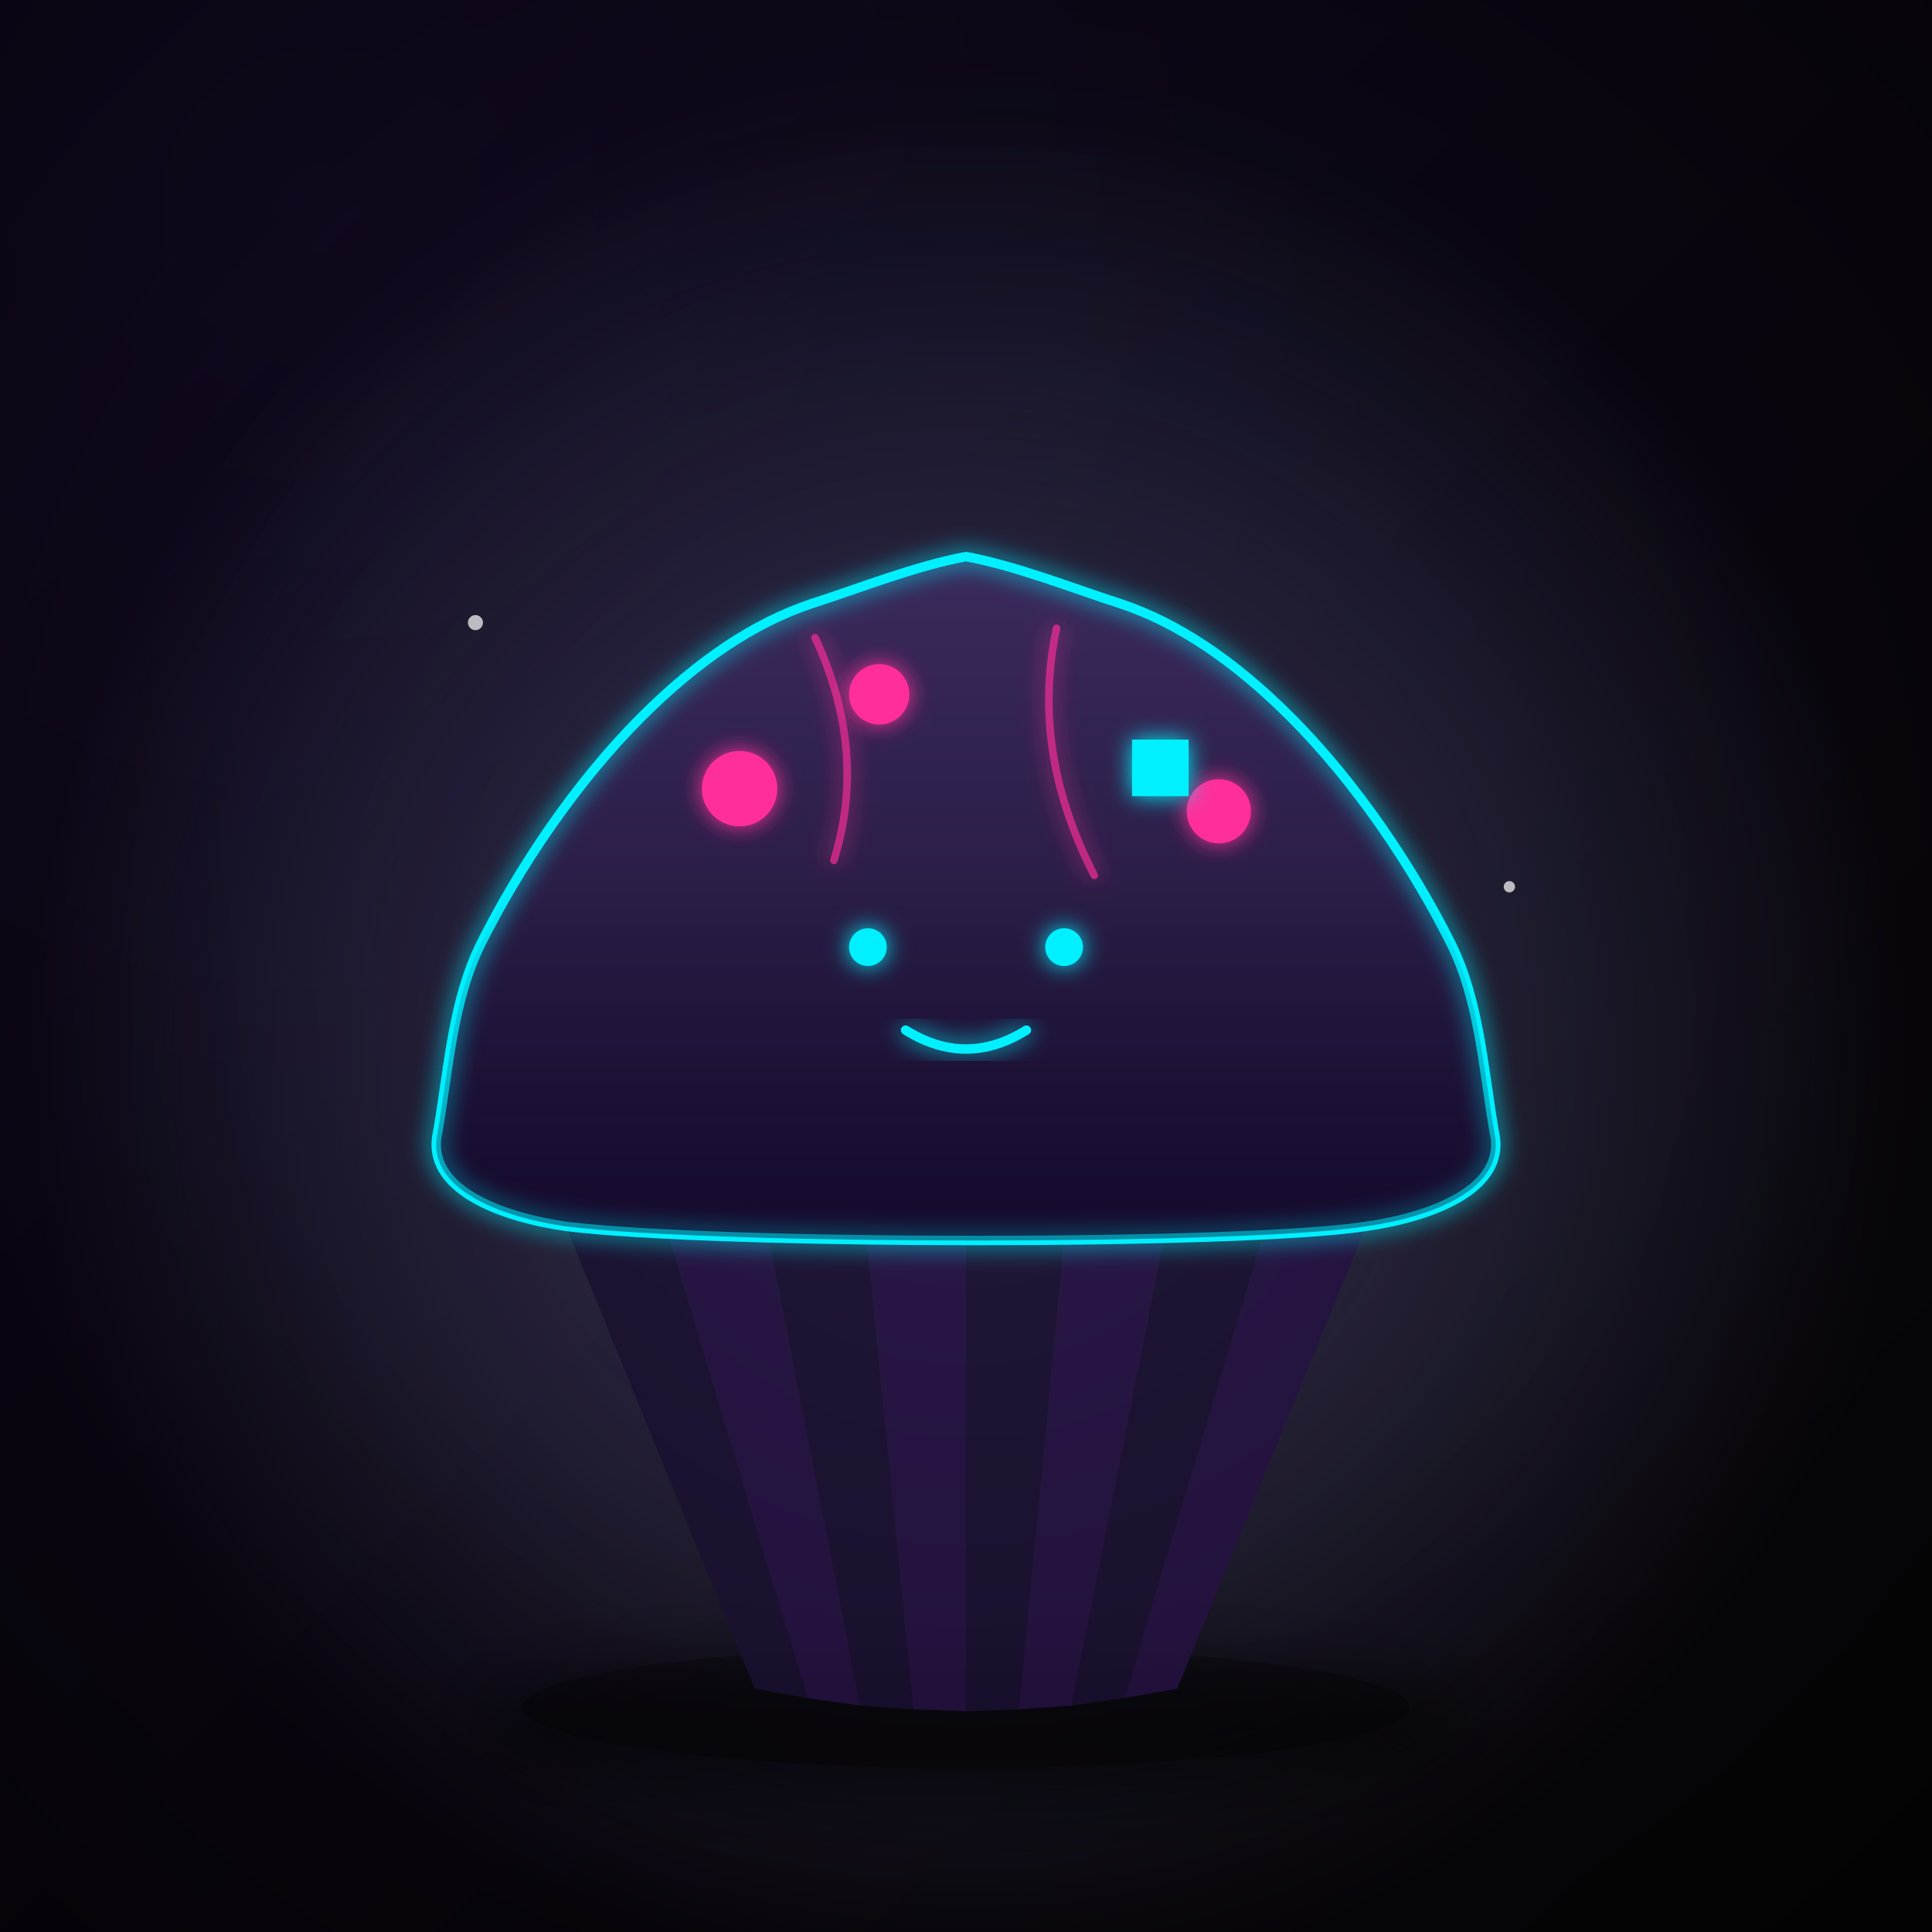
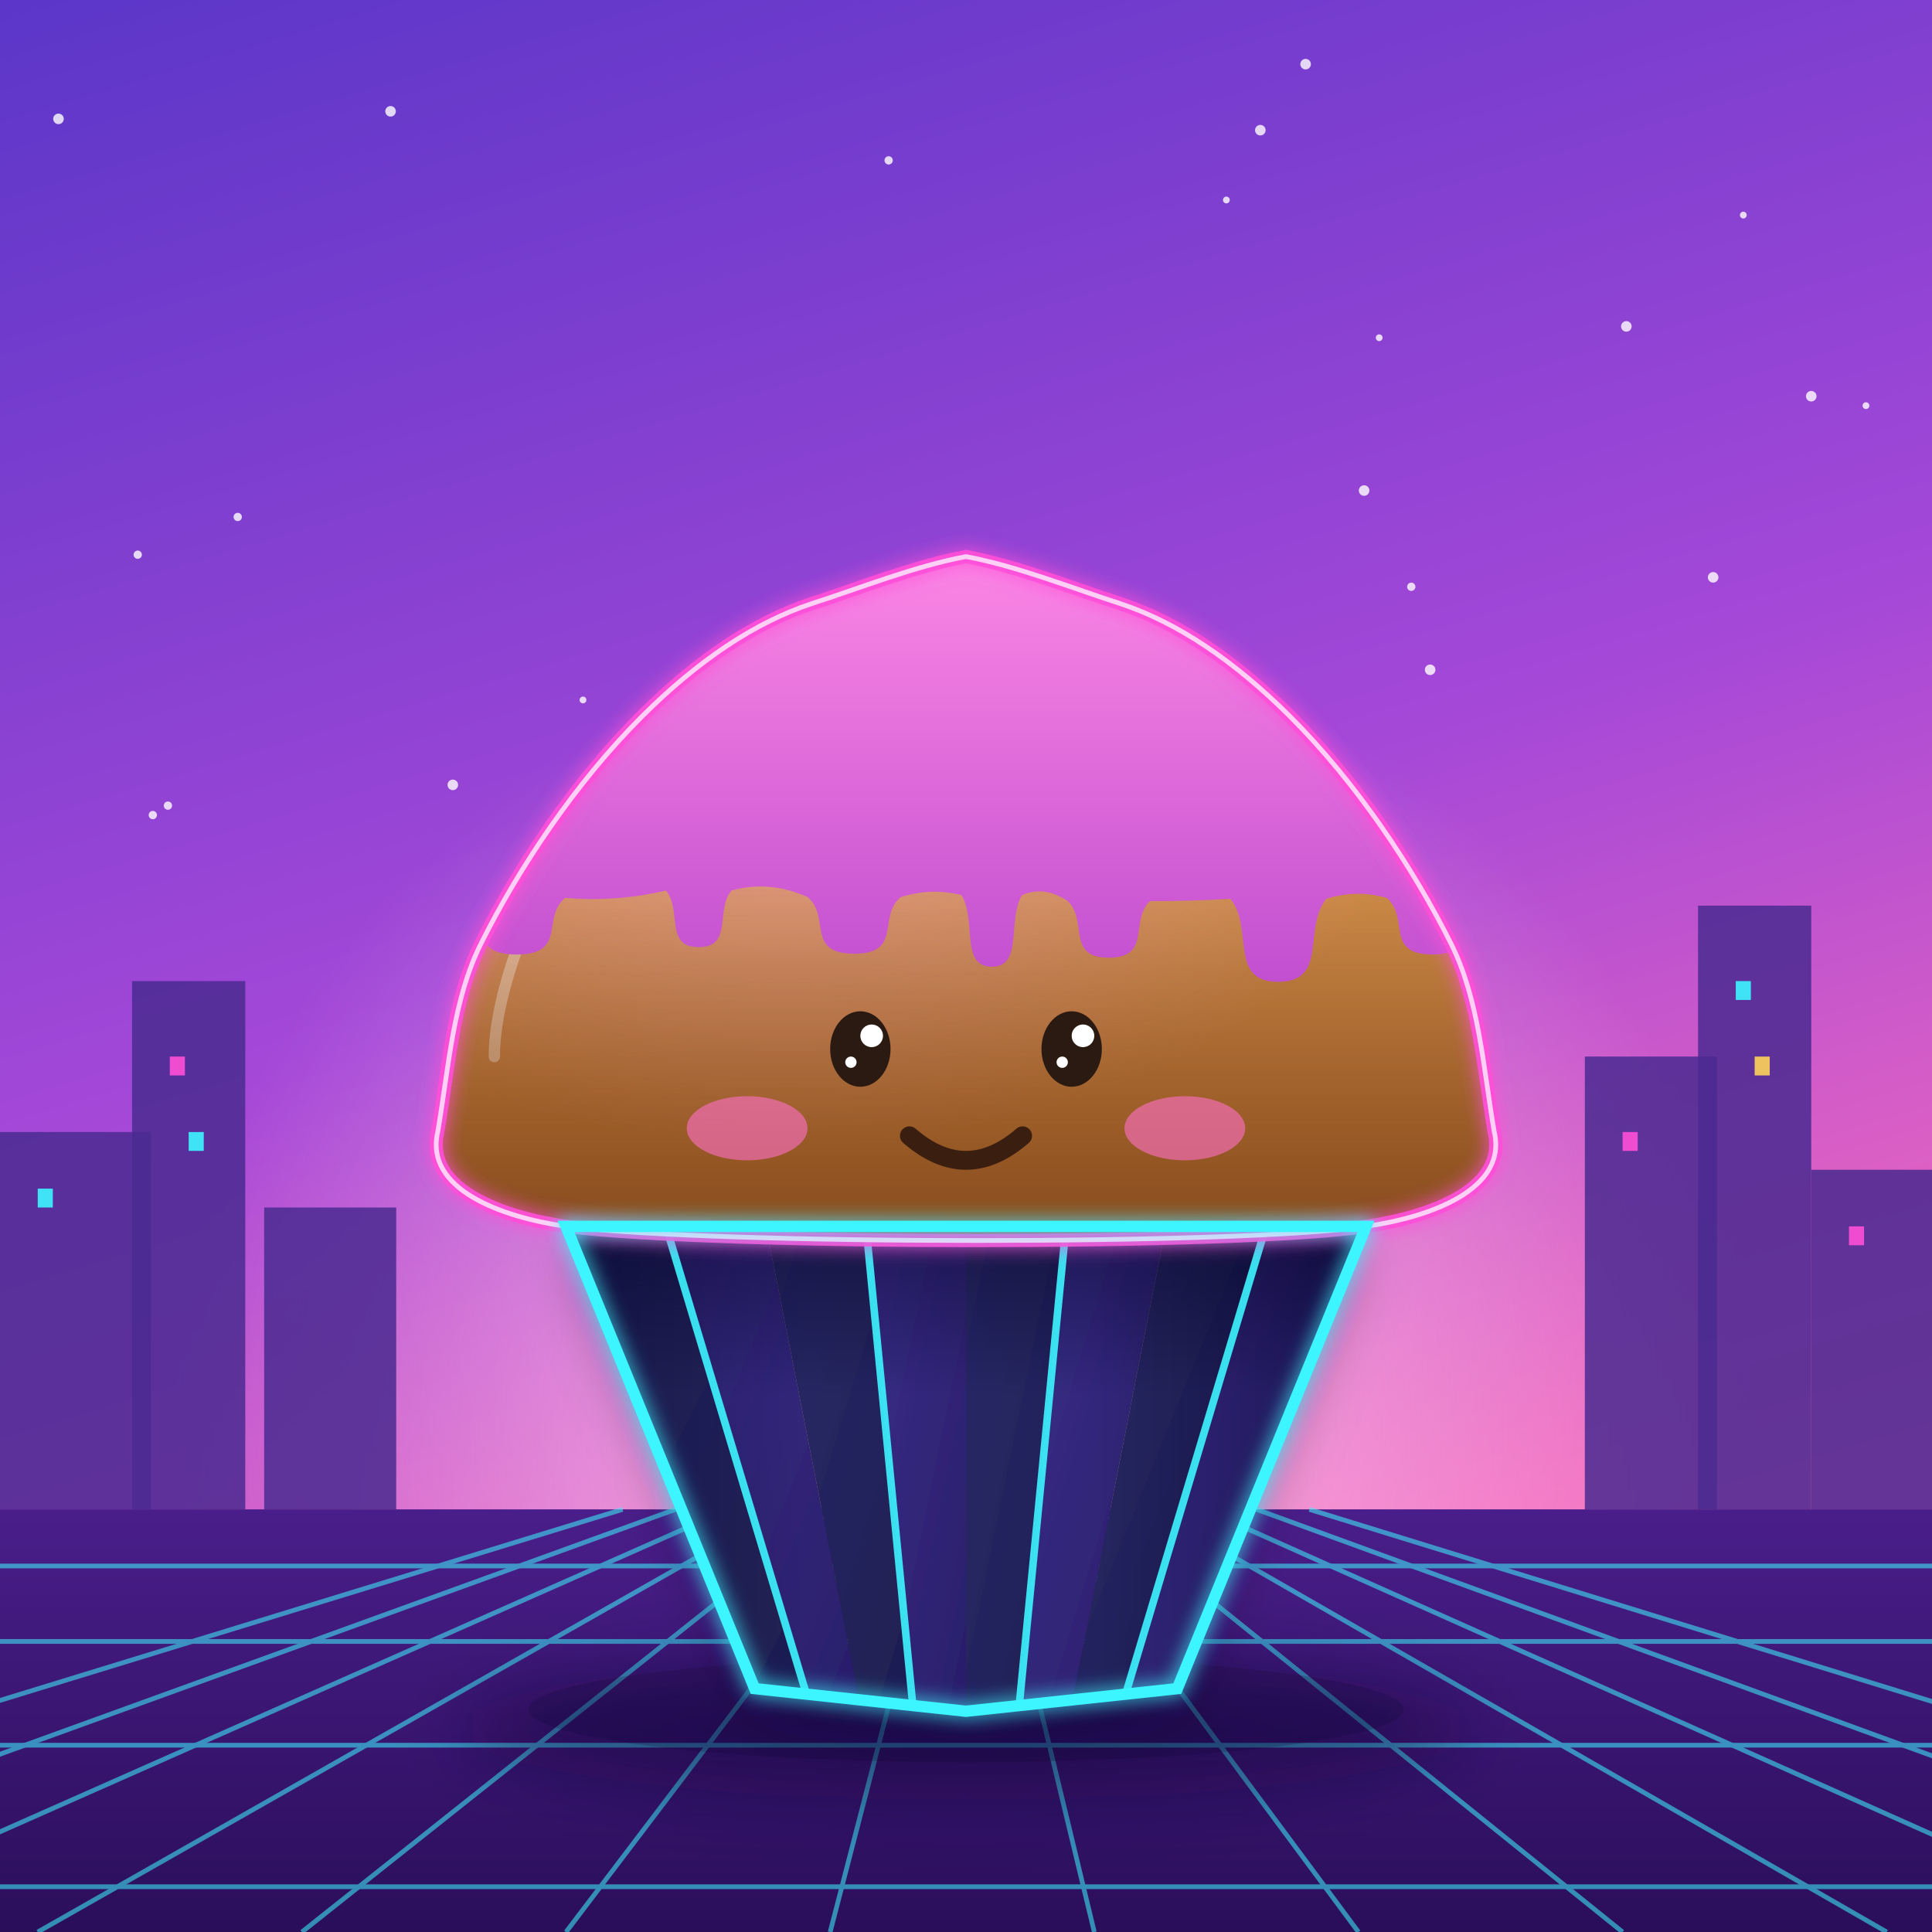
<svg xmlns="http://www.w3.org/2000/svg" width="1024" height="1024" viewBox="0 0 1024 1024">
  <defs>
-     <linearGradient id="bg" x1="0" y1="0" x2="1" y2="1">
-       <stop offset="0" stop-color="#140A24" />
-       <stop offset="1" stop-color="#000000" />
+     <linearGradient id="dome" x1="0" y1="0" x2="0" y2="1">
+       <stop offset="0" stop-color="#EDB062" />
+       <stop offset="1" stop-color="#A8622A" />
    </linearGradient>
-     <linearGradient id="dome" x1="0" y1="0" x2="0" y2="1">
-       <stop offset="0" stop-color="#3A2A5C" />
-       <stop offset="1" stop-color="#1A1030" />
+     <radialGradient id="domeSheen" cx="0.33" cy="0.24" r="0.62">
+       <stop offset="0" stop-color="#FFB0F0" stop-opacity="0.45" />
+       <stop offset="1" stop-color="#FFB0F0" stop-opacity="0" />
+     </radialGradient>
+     <linearGradient id="domeShade" x1="0" y1="470" x2="0" y2="660" gradientUnits="userSpaceOnUse">
+       <stop offset="0" stop-color="#5A2A0A" stop-opacity="0" />
+       <stop offset="1" stop-color="#5A2A0A" stop-opacity="0.42" />
    </linearGradient>
-     <radialGradient id="glow" cx="0.5" cy="0.5" r="0.55">
-       <stop offset="0" stop-color="#00F0FF" stop-opacity="0.18" />
-       <stop offset="1" stop-color="#00F0FF" stop-opacity="0" />
+     <clipPath id="domeClip">
+       <path d="M300,650 C265,645 225,630 232,600 C238,565 240,530 255,500 C275,460 305,415 340,380 C370,350 400,330 430,320 C455,312 485,300 512,295 C539,300 569,312 594,320 C624,330 654,350 684,380 C719,415 749,460 769,500 C784,530 786,565 792,600 C799,630 759,645 724,650 C660,660 380,660 300,650 Z" />
+     </clipPath>
+     <linearGradient id="linerA" x1="0" y1="0" x2="1" y2="1">
+       <stop offset="0" stop-color="#2A2A6A" />
+       <stop offset="1" stop-color="#1E1E52" />
+     </linearGradient>
+     <linearGradient id="linerB" x1="0" y1="0" x2="1" y2="1">
+       <stop offset="0" stop-color="#3A2E8A" />
+       <stop offset="1" stop-color="#2A1E6A" />
+     </linearGradient>
+     <linearGradient id="linerShade" x1="300" y1="0" x2="724" y2="0" gradientUnits="userSpaceOnUse">
+       <stop offset="0" stop-color="#000020" stop-opacity="0.36" />
+       <stop offset="0.3" stop-color="#000020" stop-opacity="0" />
+       <stop offset="0.66" stop-color="#000020" stop-opacity="0" />
+       <stop offset="1" stop-color="#000020" stop-opacity="0.42" />
+     </linearGradient>
+     <linearGradient id="linerAO" x1="0" y1="650" x2="0" y2="740" gradientUnits="userSpaceOnUse">
+       <stop offset="0" stop-color="#000020" stop-opacity="0.45" />
+       <stop offset="1" stop-color="#000020" stop-opacity="0" />
+     </linearGradient>
+     <clipPath id="linerClip">
+       <polygon points="300,650 724,650 624,895 512,907 400,895" />
+     </clipPath>
+     <filter id="soft" x="-30%" y="-30%" width="160%" height="160%">
+       <feDropShadow dx="0" dy="12" stdDeviation="14" flood-color="#0A0630" flood-opacity="0.3" />
+     </filter>
+     <filter id="small" x="-40%" y="-40%" width="180%" height="180%">
+       <feDropShadow dx="0" dy="5" stdDeviation="5" flood-color="#0A0630" flood-opacity="0.3" />
+     </filter>
+     <filter id="blur18" x="-40%" y="-200%" width="180%" height="500%">
+       <feGaussianBlur stdDeviation="18" />
+     </filter>
+     <filter id="blur6" x="-50%" y="-50%" width="200%" height="200%">
+       <feGaussianBlur stdDeviation="6" />
+     </filter>
+     <filter id="blur14" x="-50%" y="-50%" width="200%" height="200%">
+       <feGaussianBlur stdDeviation="14" />
+     </filter>
+     <linearGradient id="bgN" x1="0" y1="0" x2="0.3" y2="1">
+       <stop offset="0" stop-color="#5A36C8" />
+       <stop offset="0.55" stop-color="#A548D8" />
+       <stop offset="1" stop-color="#FF6FB8" />
+     </linearGradient>
+     <radialGradient id="sunN" cx="512" cy="760" r="420" gradientUnits="userSpaceOnUse">
+       <stop offset="0" stop-color="#FFD0F0" stop-opacity="0.75" />
+       <stop offset="1" stop-color="#FFD0F0" stop-opacity="0" />
    </radialGradient>
-     <filter id="neon" x="-60%" y="-60%" width="220%" height="220%">
-       <feGaussianBlur stdDeviation="6" result="b" />
+     <linearGradient id="neonF" x1="0" y1="0" x2="0" y2="1">
+       <stop offset="0" stop-color="#FF8AE6" />
+       <stop offset="1" stop-color="#C24FD0" />
+     </linearGradient>
+     <filter id="neonGlow" x="-20%" y="-20%" width="140%" height="140%">
+       <feGaussianBlur stdDeviation="5" result="b" />
      <feMerge>
        <feMergeNode in="b" />
        <feMergeNode in="SourceGraphic" />
      </feMerge>
    </filter>
-     <linearGradient id="bg-rm" x1="0" y1="0" x2="1" y2="1">
-       <stop offset="0" stop-color="#0F071D" />
-       <stop offset="1" stop-color="#060606" />
+     <linearGradient id="floorN" x1="0" y1="800" x2="0" y2="1024" gradientUnits="userSpaceOnUse">
+       <stop offset="0" stop-color="#4A1E8A" />
+       <stop offset="1" stop-color="#2A0E5A" />
    </linearGradient>
-     <radialGradient id="glow-rm" cx="0.5" cy="0.5" r="0.55">
-       <stop offset="0" stop-color="#003438" stop-opacity="0.18" />
-       <stop offset="1" stop-color="#003438" stop-opacity="0" />
-     </radialGradient>
-     <radialGradient id="rmBloom" cx="512" cy="560" r="500" gradientUnits="userSpaceOnUse">
-       <stop offset="0" stop-color="#9C81D1" stop-opacity="0.5" />
-       <stop offset=".42" stop-color="#9C81D1" stop-opacity="0.210" />
-       <stop offset="1" stop-color="#9C81D1" stop-opacity="0" />
-     </radialGradient>
-     <radialGradient id="rmVig" cx="512" cy="470" r="760" gradientUnits="userSpaceOnUse">
-       <stop offset=".5" stop-color="#000000" stop-opacity="0" />
-       <stop offset="1" stop-color="#000000" stop-opacity="0.5" />
-     </radialGradient>
-     <filter id="rmBlur18" x="-40%" y="-200%" width="180%" height="500%">
-       <feGaussianBlur stdDeviation="18" />
-     </filter>
-     <filter id="rmBlur6" x="-20%" y="-200%" width="140%" height="500%">
-       <feGaussianBlur stdDeviation="6" />
-     </filter>
-     <linearGradient id="rmLinerShade" x1="300" y1="0" x2="724" y2="0" gradientUnits="userSpaceOnUse">
-       <stop offset="0" stop-color="#0A0021" stop-opacity=".42" />
-       <stop offset=".34" stop-color="#0A0021" stop-opacity="0" />
-       <stop offset=".6" stop-color="#0A0021" stop-opacity="0" />
-       <stop offset="1" stop-color="#0A0021" stop-opacity=".5" />
-     </linearGradient>
-     <linearGradient id="rmAO" x1="0" y1="660" x2="0" y2="730" gradientUnits="userSpaceOnUse">
-       <stop offset="0" stop-color="#0A0021" stop-opacity=".55" />
-       <stop offset="1" stop-color="#0A0021" stop-opacity="0" />
-     </linearGradient>
-     <clipPath id="rmLinerClip">
-       <polygon points="300,650 353,650 428,900 400,895" />
-       <polygon points="353,650 406,650 456,904 428,900" />
-       <polygon points="406,650 459,650 484,906 456,904" />
-       <polygon points="459,650 512,650 512,907 484,906" />
-       <polygon points="512,650 565,650 540,906 512,907" />
-       <polygon points="565,650 618,650 568,904 540,906" />
-       <polygon points="618,650 671,650 596,900 568,904" />
-       <polygon points="671,650 724,650 624,895 596,900" />
-     </clipPath>
-     <radialGradient id="rmKey" cx="170" cy="110" r="900" gradientUnits="userSpaceOnUse">
-       <stop offset="0" stop-color="#FFFFFF" stop-opacity="0.12" />
-       <stop offset=".7" stop-color="#FFFFFF" stop-opacity="0" />
-     </radialGradient>
-     <linearGradient id="rmDomeShade" x1="0" y1="470" x2="0" y2="660" gradientUnits="userSpaceOnUse">
-       <stop offset="0" stop-color="#0D0026" stop-opacity="0" />
-       <stop offset="1" stop-color="#0D0026" stop-opacity=".42" />
-     </linearGradient>
-     <clipPath id="rmDomeClip">
-       <path d="M300,650 C265,645 225,630 232,600 C238,565 240,530 255,500 C275,460 305,415 340,380 C370,350 400,330 430,320 C455,312 485,300 512,295 C539,300 569,312 594,320 C624,330 654,350 684,380 C719,415 749,460 769,500 C784,530 786,565 792,600 C799,630 759,645 724,650 C660,660 380,660 300,650 Z" />
-     </clipPath>
  </defs>
-   <g clip-path="url(#rmLinerClip)">
-     <rect x="300" y="662" width="424" height="240" fill="url(#rmLinerShade)" />
-     <rect x="300" y="662" width="424" height="70" fill="url(#rmAO)" />
+   <rect width="1024" height="1024" fill="url(#bgN)" />
+   <circle cx="989" cy="215" r="1.8" fill="#FFFFFF" opacity="0.8" />
+   <circle cx="471" cy="85" r="2.2" fill="#FFFFFF" opacity="0.8" />
+   <circle cx="309" cy="371" r="1.8" fill="#FFFFFF" opacity="0.8" />
+   <circle cx="73" cy="294" r="2.2" fill="#FFFFFF" opacity="0.8" />
+   <circle cx="758" cy="355" r="2.8" fill="#FFFFFF" opacity="0.8" />
+   <circle cx="730" cy="447" r="1.8" fill="#FFFFFF" opacity="0.8" />
+   <circle cx="31" cy="63" r="2.8" fill="#FFFFFF" opacity="0.8" />
+   <circle cx="748" cy="311" r="2.2" fill="#FFFFFF" opacity="0.8" />
+   <circle cx="692" cy="34" r="2.8" fill="#FFFFFF" opacity="0.8" />
+   <circle cx="240" cy="416" r="2.8" fill="#FFFFFF" opacity="0.8" />
+   <circle cx="668" cy="69" r="2.8" fill="#FFFFFF" opacity="0.8" />
+   <circle cx="498" cy="313" r="2.2" fill="#FFFFFF" opacity="0.8" />
+   <circle cx="568" cy="315" r="2.2" fill="#FFFFFF" opacity="0.8" />
+   <circle cx="126" cy="274" r="2.2" fill="#FFFFFF" opacity="0.8" />
+   <circle cx="89" cy="427" r="2.2" fill="#FFFFFF" opacity="0.8" />
+   <circle cx="207" cy="59" r="2.8" fill="#FFFFFF" opacity="0.8" />
+   <circle cx="731" cy="179" r="1.8" fill="#FFFFFF" opacity="0.8" />
+   <circle cx="908" cy="306" r="2.8" fill="#FFFFFF" opacity="0.8" />
+   <circle cx="924" cy="114" r="1.8" fill="#FFFFFF" opacity="0.8" />
+   <circle cx="723" cy="260" r="2.8" fill="#FFFFFF" opacity="0.8" />
+   <circle cx="650" cy="106" r="1.8" fill="#FFFFFF" opacity="0.8" />
+   <circle cx="960" cy="210" r="2.8" fill="#FFFFFF" opacity="0.8" />
+   <circle cx="81" cy="432" r="2.2" fill="#FFFFFF" opacity="0.8" />
+   <circle cx="862" cy="173" r="2.8" fill="#FFFFFF" opacity="0.8" />
+   <rect width="1024" height="1024" fill="url(#sunN)" />
+   <circle cx="512" cy="760" r="150" fill="#FFB86A" opacity="0.55" />
+   <rect x="0" y="600" width="80" height="200" fill="#4A2A90" opacity="0.85" />
+   <rect x="70" y="520" width="60" height="280" fill="#4A2A90" opacity="0.85" />
+   <rect x="140" y="640" width="70" height="160" fill="#4A2A90" opacity="0.85" />
+   <rect x="840" y="560" width="70" height="240" fill="#4A2A90" opacity="0.85" />
+   <rect x="900" y="480" width="60" height="320" fill="#4A2A90" opacity="0.85" />
+   <rect x="960" y="620" width="70" height="180" fill="#4A2A90" opacity="0.85" />
+   <rect x="20" y="630" width="8" height="10" fill="#3DF5FF" opacity="0.9" />
+   <rect x="90" y="560" width="8" height="10" fill="#FF4FD8" opacity="0.9" />
+   <rect x="100" y="600" width="8" height="10" fill="#3DF5FF" opacity="0.9" />
+   <rect x="860" y="600" width="8" height="10" fill="#FF4FD8" opacity="0.9" />
+   <rect x="920" y="520" width="8" height="10" fill="#3DF5FF" opacity="0.9" />
+   <rect x="930" y="560" width="8" height="10" fill="#FFD15A" opacity="0.9" />
+   <rect x="980" y="650" width="8" height="10" fill="#FF4FD8" opacity="0.9" />
+   <rect x="0" y="800" width="1024" height="224" fill="url(#floorN)" />
+   <g stroke="#3DF5FF" stroke-width="2.5" opacity="0.55">
+     <line x1="330" y1="800" x2="-400" y2="1024" />
+     <line x1="358" y1="800" x2="-260" y2="1024" />
+     <line x1="386" y1="800" x2="-120" y2="1024" />
+     <line x1="414" y1="800" x2="20" y2="1024" />
+     <line x1="442" y1="800" x2="160" y2="1024" />
+     <line x1="470" y1="800" x2="300" y2="1024" />
+     <line x1="498" y1="800" x2="440" y2="1024" />
+     <line x1="526" y1="800" x2="580" y2="1024" />
+     <line x1="554" y1="800" x2="720" y2="1024" />
+     <line x1="582" y1="800" x2="860" y2="1024" />
+     <line x1="610" y1="800" x2="1000" y2="1024" />
+     <line x1="638" y1="800" x2="1140" y2="1024" />
+     <line x1="666" y1="800" x2="1280" y2="1024" />
+     <line x1="694" y1="800" x2="1420" y2="1024" />
+     <line x1="0" y1="830" x2="1024" y2="830" />
+     <line x1="0" y1="870" x2="1024" y2="870" />
+     <line x1="0" y1="925" x2="1024" y2="925" />
+     <line x1="0" y1="1000" x2="1024" y2="1000" />
  </g>
-   <rect width="1024" height="1024" fill="url(#bg-rm)" />
-   <circle cx="512" cy="520" r="480" fill="url(#glow-rm)" />
-   <rect width="1024" height="1024" fill="url(#rmKey)" style="mix-blend-mode:soft-light" />
-   <circle cx="512" cy="560" r="500" fill="url(#rmBloom)" />
-   <rect width="1024" height="1024" fill="url(#rmVig)" />
-   <ellipse cx="512" cy="914" rx="268" ry="40" fill="#000000" opacity="0.5" filter="url(#rmBlur18)" />
-   <ellipse cx="512" cy="905" rx="235" ry="32" fill="#000000" opacity="0.3" />
-   <g opacity="0.85">
-     <polygon points="300,650 353,650 428,900 400,895" fill="#1A1030" />
-     <polygon points="353,650 406,650 456,904 428,900" fill="#241242" />
-     <polygon points="406,650 459,650 484,906 456,904" fill="#1A1030" />
-     <polygon points="459,650 512,650 512,907 484,906" fill="#241242" />
-     <polygon points="512,650 565,650 540,906 512,907" fill="#1A1030" />
-     <polygon points="565,650 618,650 568,904 540,906" fill="#241242" />
-     <polygon points="618,650 671,650 596,900 568,904" fill="#1A1030" />
-     <polygon points="671,650 724,650 624,895 596,900" fill="#241242" />
+   <ellipse cx="512" cy="916" rx="268" ry="38" fill="#0A0630" opacity="0.42" filter="url(#blur18)" />
+   <ellipse cx="512" cy="906" rx="232" ry="28" fill="#0A0630" opacity="0.2" />
+   <g filter="url(#soft)">
+     <polygon points="300,650 353,650 428,900 400,895" fill="url(#linerA)" />
+     <polygon points="353,650 406,650 456,904 428,900" fill="url(#linerB)" />
+     <polygon points="406,650 459,650 484,906 456,904" fill="url(#linerA)" />
+     <polygon points="459,650 512,650 512,907 484,906" fill="url(#linerB)" />
+     <polygon points="512,650 565,650 540,906 512,907" fill="url(#linerA)" />
+     <polygon points="565,650 618,650 568,904 540,906" fill="url(#linerB)" />
+     <polygon points="618,650 671,650 596,900 568,904" fill="url(#linerA)" />
+     <polygon points="671,650 724,650 624,895 596,900" fill="url(#linerB)" />
+   </g>
+   <g clip-path="url(#linerClip)">
+     <rect x="300" y="650" width="424" height="260" fill="url(#linerShade)" />
+     <rect x="300" y="650" width="424" height="90" fill="url(#linerAO)" />
+     <g fill="none" stroke="#3DF5FF" stroke-width="4" opacity="0.9">
+       <path d="M353,650 L428,900" />
+       <path d="M459,650 L484,906" />
+       <path d="M565,650 L540,906" />
+       <path d="M671,650 L596,900" />
+     </g>
  </g>
  <path d="M300,650 C265,645 225,630 232,600 C238,565 240,530 255,500 C275,460 305,415 340,380 C370,350 400,330 430,320 C455,312 485,300 512,295 C539,300 569,312 594,320 C624,330 654,350 684,380 C719,415 749,460 769,500 C784,530 786,565 792,600 C799,630 759,645 724,650 C660,660 380,660 300,650 Z" fill="url(#dome)" />
-   <path d="M300,650 C265,645 225,630 232,600 C238,565 240,530 255,500 C275,460 305,415 340,380 C370,350 400,330 430,320 C455,312 485,300 512,295 C539,300 569,312 594,320 C624,330 654,350 684,380 C719,415 749,460 769,500 C784,530 786,565 792,600 C799,630 759,645 724,650 C660,660 380,660 300,650 Z" fill="none" stroke="#00F0FF" stroke-width="5" filter="url(#neon)" />
-   <g clip-path="url(#rmDomeClip)">
-     <rect x="220" y="470" width="590" height="200" fill="url(#rmDomeShade)" />
+   <path d="M300,650 C265,645 225,630 232,600 C238,565 240,530 255,500 C275,460 305,415 340,380 C370,350 400,330 430,320 C455,312 485,300 512,295 C539,300 569,312 594,320 C624,330 654,350 684,380 C719,415 749,460 769,500 C784,530 786,565 792,600 C799,630 759,645 724,650 C660,660 380,660 300,650 Z" fill="url(#domeSheen)" />
+   <path d="M262,560 C262,520 290,450 340,390 C380,345 440,312 512,300" fill="none" stroke="#FFFFFF" stroke-width="6" stroke-linecap="round" opacity="0.35" />
+   <g clip-path="url(#domeClip)">
+     <rect x="220" y="470" width="590" height="200" fill="url(#domeShade)" />
+     <path d="M220,280 L820,280 L820,475.2 Q801.8,471.9 783.5,475.9 C771.4,486.4 784.7,505.9 759.3,505.9 C733.8,505.9 747.2,486.4 735.0,475.9 Q719.0,471.3 703.0,476.4 C690.3,491.8 704.3,520.4 677.5,520.4 C650.8,520.4 664.8,491.8 652.1,476.4 Q630.8,477.7 609.5,477.6 C598.6,488.1 610.5,507.6 587.7,507.6 C564.9,507.6 576.8,488.1 565.9,477.6 Q553.8,469.3 541.7,474.4 C533.7,487.7 542.5,512.4 525.7,512.4 C508.8,512.4 517.7,487.7 509.6,474.4 Q493.5,470.4 477.3,475.5 C465.0,486.0 478.5,505.5 452.7,505.5 C426.9,505.5 440.4,486.0 428.1,475.5 Q407.9,466.4 387.7,472.0 C379.0,482.5 388.6,502.0 370.3,502.0 C352.1,502.0 361.6,482.5 353.0,472.0 Q326.3,478.2 299.6,475.9 C286.7,486.4 300.9,505.9 273.8,505.9 C246.7,505.9 260.9,486.4 248.0,475.9 Q234.0,472.5 220,476.5 Z" fill="url(#neonF)" />
  </g>
-   <g stroke="#FF2E9A" stroke-width="4" stroke-linecap="round" fill="none" opacity="0.7" filter="url(#neon)">
-     <path d="M432,338 Q460,398 442,456" />
-     <path d="M560,333 Q546,398 580,464" />
+   <path d="M300,650 C265,645 225,630 232,600 C238,565 240,530 255,500 C275,460 305,415 340,380 C370,350 400,330 430,320 C455,312 485,300 512,295 C539,300 569,312 594,320 C624,330 654,350 684,380 C719,415 749,460 769,500 C784,530 786,565 792,600 C799,630 759,645 724,650 C660,660 380,660 300,650 Z" fill="none" stroke="#FF4FD8" stroke-width="7" opacity="0.95" filter="url(#neonGlow)" />
+   <path d="M300,650 C265,645 225,630 232,600 C238,565 240,530 255,500 C275,460 305,415 340,380 C370,350 400,330 430,320 C455,312 485,300 512,295 C539,300 569,312 594,320 C624,330 654,350 684,380 C719,415 749,460 769,500 C784,530 786,565 792,600 C799,630 759,645 724,650 C660,660 380,660 300,650 Z" fill="none" stroke="#FFD0F6" stroke-width="2.5" />
+   <polygon points="300,650 724,650 624,895 512,907 400,895" fill="none" stroke="#3DF5FF" stroke-width="6" filter="url(#neonGlow)" />
+   <g fill="#FF6FC8" opacity="0.6">
+     <ellipse cx="396" cy="598" rx="32" ry="17" />
+     <ellipse cx="628" cy="598" rx="32" ry="17" />
  </g>
-   <g fill="#FF2E9A" filter="url(#neon)">
-     <circle cx="392" cy="418" r="20" />
-     <circle cx="466" cy="368" r="16" />
-     <circle cx="646" cy="430" r="17" />
+   <g fill="#2B1A12">
+     <ellipse cx="456" cy="556" rx="16" ry="20" />
+     <ellipse cx="568" cy="556" rx="16" ry="20" />
  </g>
-   <rect x="600" y="392" width="30" height="30" fill="#00F0FF" filter="url(#neon)" />
-   <g fill="#00F0FF" filter="url(#neon)">
-     <circle cx="460" cy="502" r="10" />
-     <circle cx="564" cy="502" r="10" />
+   <g fill="#FFFFFF">
+     <circle cx="462" cy="549" r="6" />
+     <circle cx="574" cy="549" r="6" />
+     <circle cx="451" cy="563" r="3" />
+     <circle cx="563" cy="563" r="3" />
  </g>
-   <path d="M480,546 Q512,566 544,546" stroke="#00F0FF" stroke-width="5" stroke-linecap="round" fill="none" filter="url(#neon)" />
-   <g fill="#FFFFFF" opacity="0.7">
-     <circle cx="252" cy="330" r="4" />
-     <circle cx="800" cy="470" r="3" />
-   </g>
+   <path d="M482,602 Q512,628 542,602" stroke="#3A1E10" stroke-width="10" stroke-linecap="round" fill="none" />
</svg>
